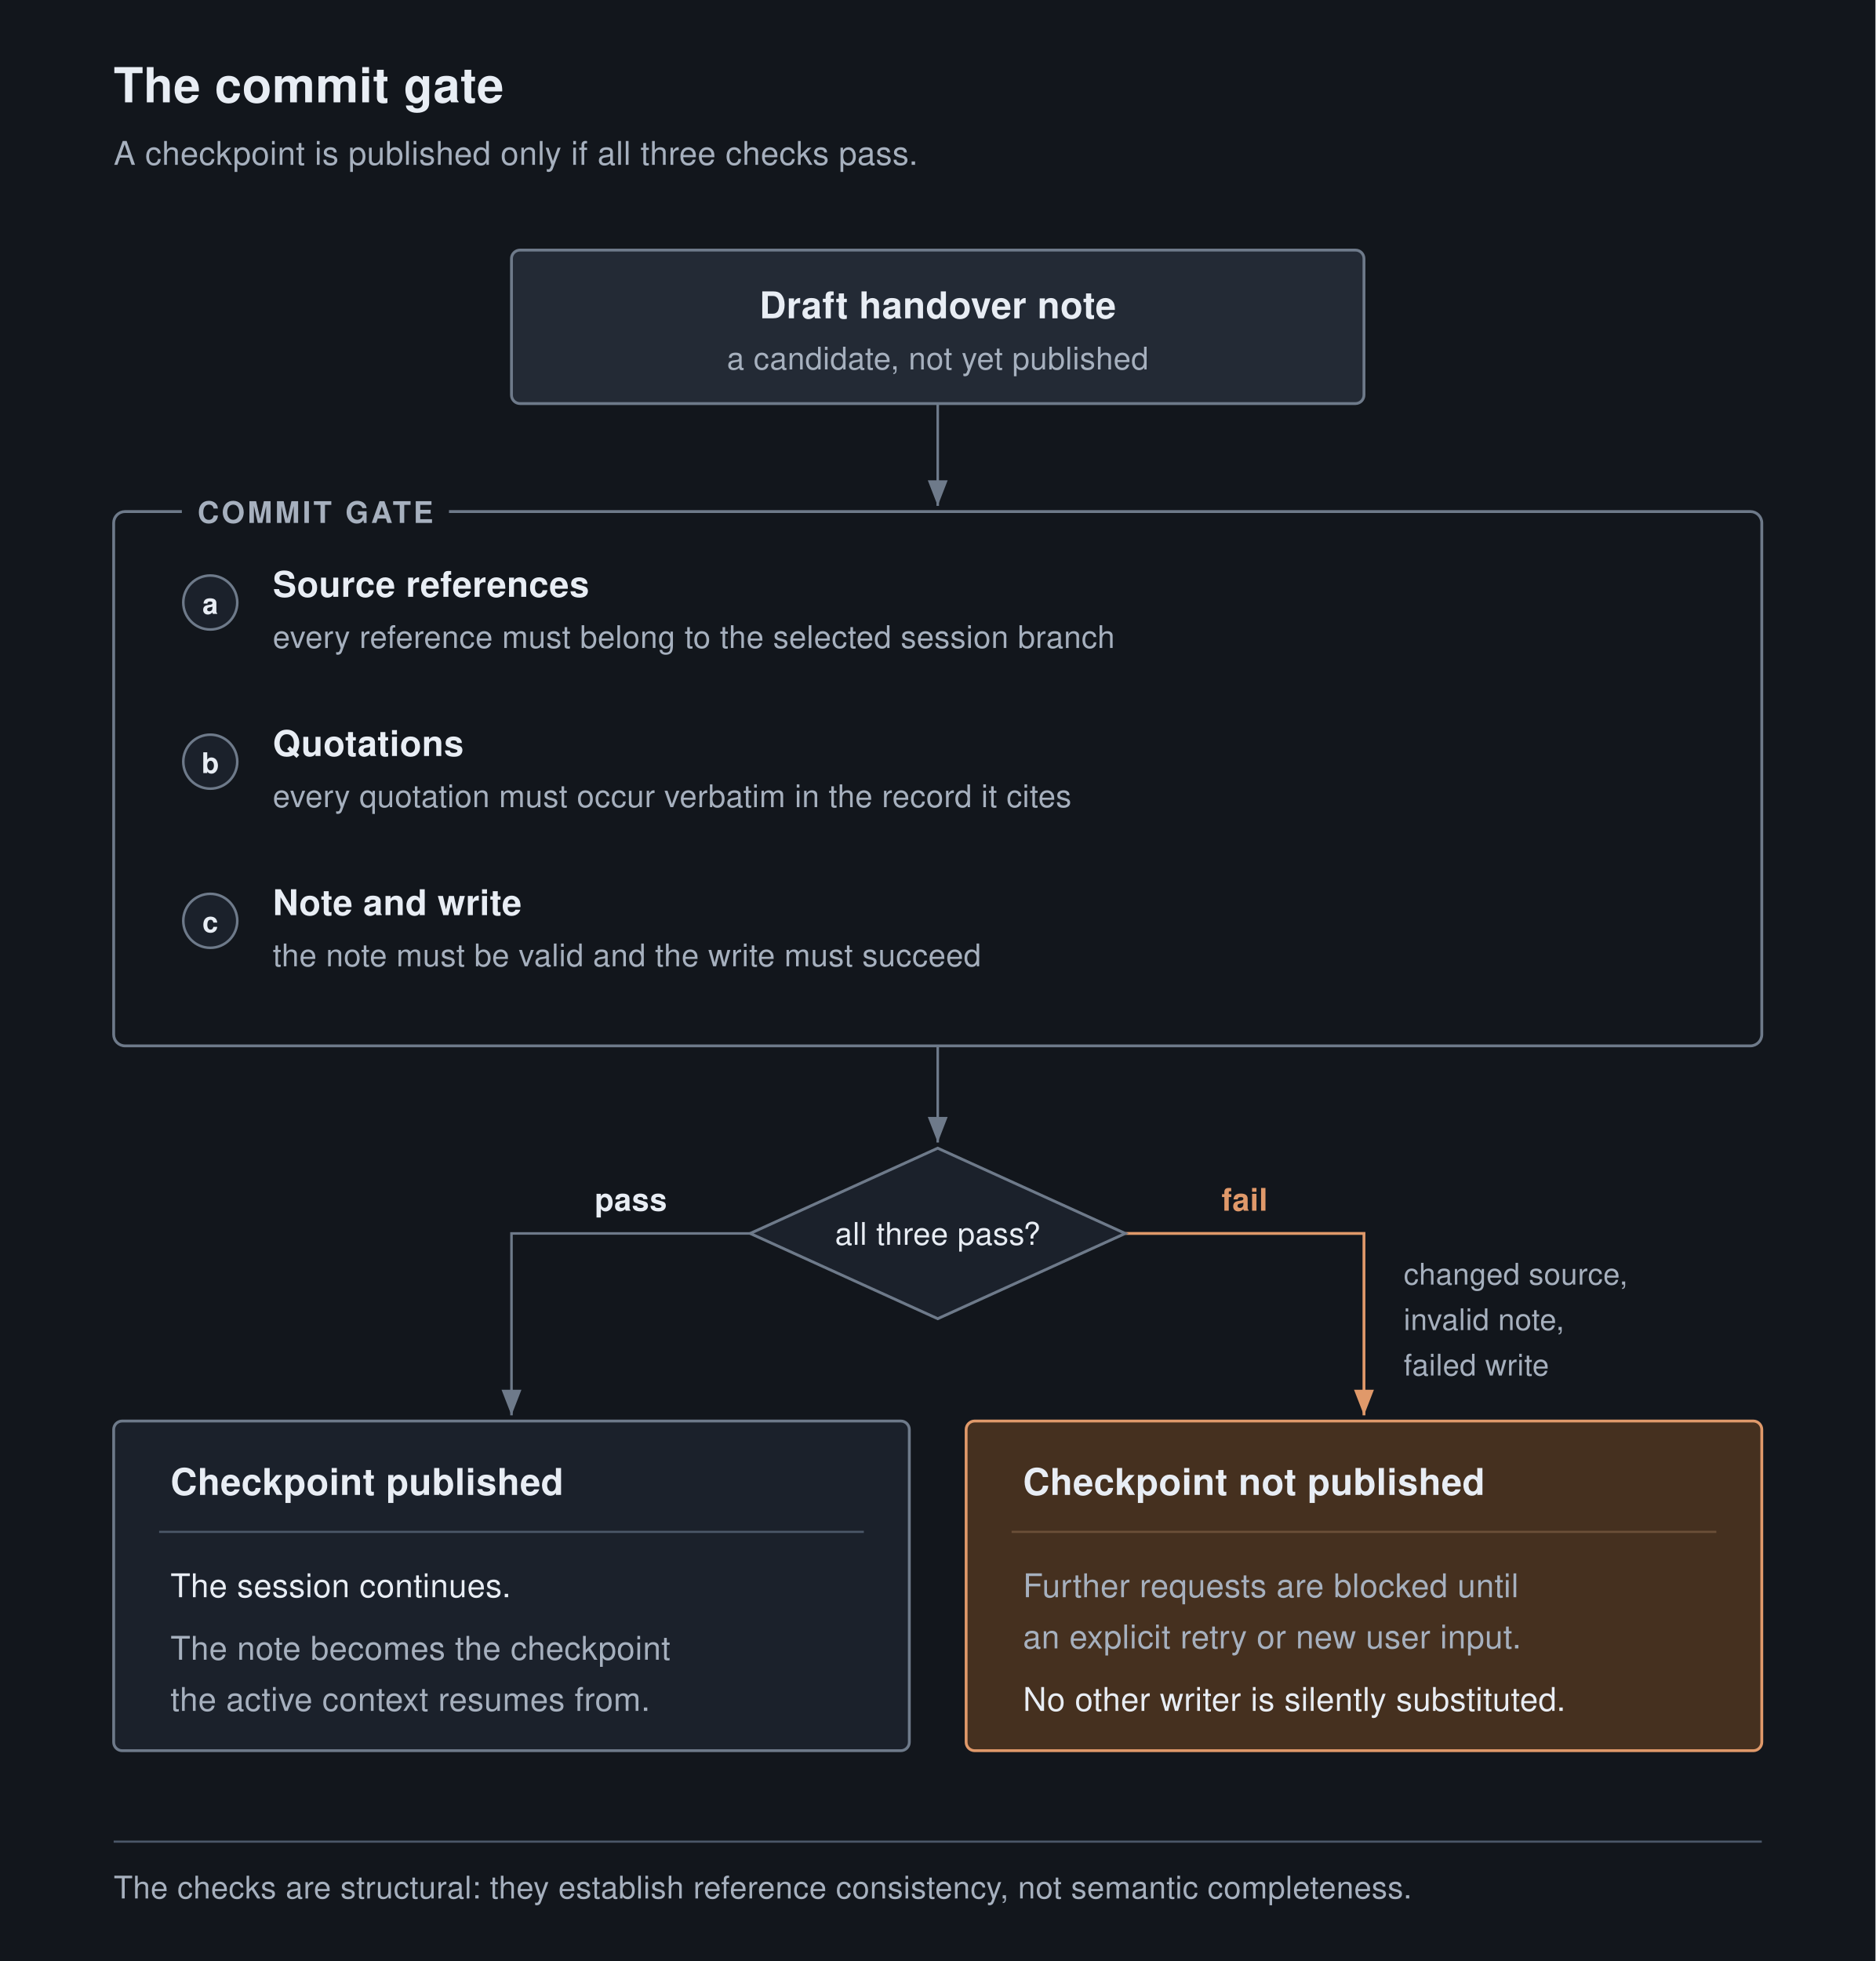
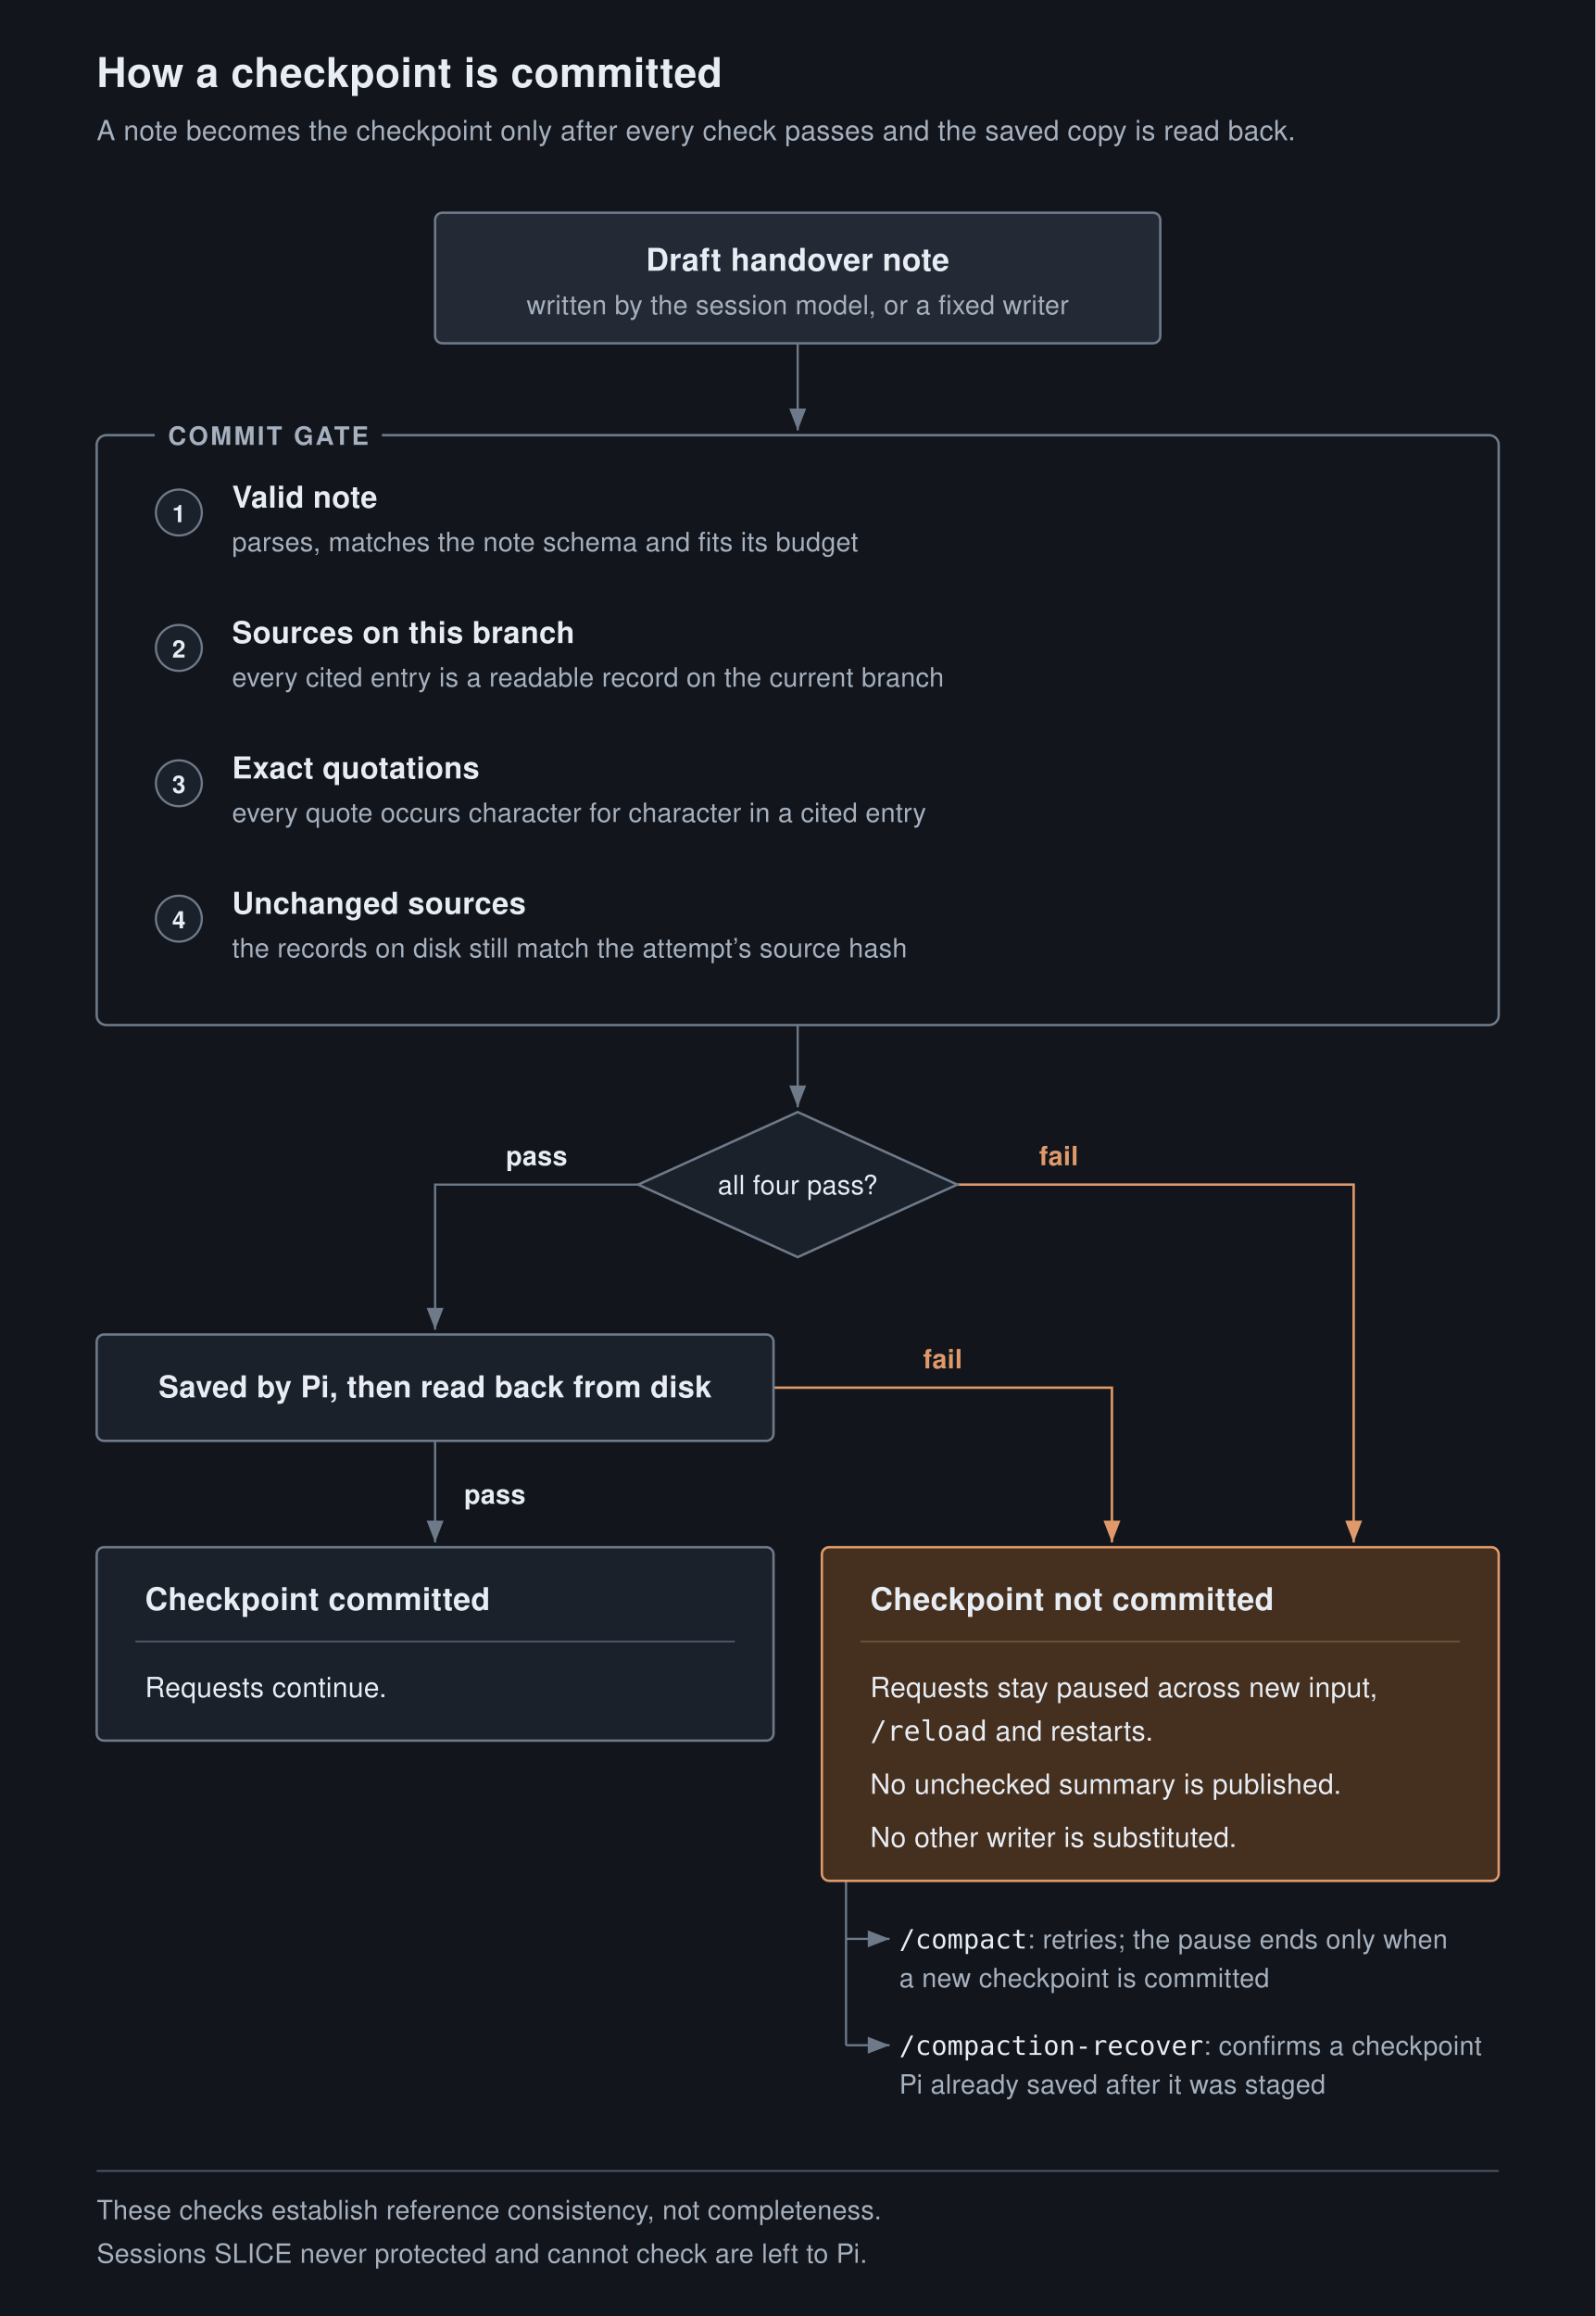
- <svg xmlns="http://www.w3.org/2000/svg" width="660" height="690" viewBox="0 0 660 690" role="img" aria-labelledby="figd2title fig2desc">
+ <svg xmlns="http://www.w3.org/2000/svg" width="660" height="958" viewBox="0 0 660 958" role="img" aria-labelledby="cgd-title cgd-desc">
  <defs>
    <marker id="arrow-d" markerUnits="userSpaceOnUse" markerWidth="9" markerHeight="7" refX="9" refY="3.5" orient="auto">
      <polygon points="0 0, 9 3.5, 0 7" fill="#6E7A8A" />
    </marker>
    <marker id="arrow-accent-d" markerUnits="userSpaceOnUse" markerWidth="9" markerHeight="7" refX="9" refY="3.5" orient="auto">
      <polygon points="0 0, 9 3.5, 0 7" fill="#E0996A" />
    </marker>
  </defs>
-   <rect width="660" height="690" fill="#12161C" />
+   <rect width="660" height="958" fill="#12161C" />
  <g font-family="-apple-system, BlinkMacSystemFont, &quot;Segoe UI&quot;, Helvetica, Arial, &quot;Liberation Sans&quot;, sans-serif" letter-spacing="0.01em">
-     <text x="40" y="36" font-size="17" font-weight="600" fill="#E8EDF4">The commit gate</text>
-     <text x="40" y="58" font-size="11.5" fill="#A6B0BE">A checkpoint is published only if all three checks pass.</text>
+     <text x="40" y="36" font-size="17" font-weight="600" fill="#E8EDF4">How a checkpoint is committed</text>
+     <text x="40" y="58" font-size="11.5" fill="#A6B0BE">A note becomes the checkpoint only after every check passes and the saved copy is read back.</text>
    <line x1="330" y1="142" x2="330" y2="178" stroke="#6E7A8A" stroke-width="0.9" marker-end="url(#arrow-d)" />
-     <line x1="330" y1="368" x2="330" y2="402" stroke="#6E7A8A" stroke-width="0.9" marker-end="url(#arrow-d)" />
-     <path d="M 264,434 L 180,434 L 180,498" fill="none" stroke="#6E7A8A" stroke-width="0.9" marker-end="url(#arrow-d)" />
-     <path d="M 396,434 L 480,434 L 480,498" fill="none" stroke="#E0996A" stroke-width="1" marker-end="url(#arrow-accent-d)" />
+     <line x1="330" y1="424" x2="330" y2="458" stroke="#6E7A8A" stroke-width="0.9" marker-end="url(#arrow-d)" />
+     <path d="M 264,490 L 180,490 L 180,550" fill="none" stroke="#6E7A8A" stroke-width="0.9" marker-end="url(#arrow-d)" />
+     <line x1="180" y1="596" x2="180" y2="638" stroke="#6E7A8A" stroke-width="0.9" marker-end="url(#arrow-d)" />
+     <path d="M 396,490 L 560,490 L 560,638" fill="none" stroke="#E0996A" stroke-width="1" marker-end="url(#arrow-accent-d)" />
+     <path d="M 320,574 L 460,574 L 460,638" fill="none" stroke="#E0996A" stroke-width="1" marker-end="url(#arrow-accent-d)" />
+     <path d="M 350,778 L 350,846" fill="none" stroke="#6E7A8A" stroke-width="0.9" />
+     <line x1="350" y1="802" x2="368" y2="802" stroke="#6E7A8A" stroke-width="0.9" marker-end="url(#arrow-d)" />
+     <line x1="350" y1="846" x2="368" y2="846" stroke="#6E7A8A" stroke-width="0.9" marker-end="url(#arrow-d)" />
    <rect x="180" y="88" width="300" height="54" rx="3" fill="#232A35" stroke="#6E7A8A" stroke-width="1" />
    <text x="330" y="112" font-size="13" font-weight="600" fill="#E8EDF4" text-anchor="middle">Draft handover note</text>
-     <text x="330" y="130" font-size="11" fill="#A6B0BE" text-anchor="middle">a candidate, not yet published</text>
-     <rect x="40" y="180" width="580" height="188" rx="4" fill="none" stroke="#6E7A8A" stroke-width="1" />
+     <text x="330" y="130" font-size="11" fill="#A6B0BE" text-anchor="middle">written by the session model, or a fixed writer</text>
+     <rect x="40" y="180" width="580" height="244" rx="4" fill="none" stroke="#6E7A8A" stroke-width="1" />
    <rect x="64" y="172" width="94" height="15" fill="#12161C" />
    <text x="111" y="184" font-size="10.5" font-weight="600" letter-spacing="0.09em" fill="#A6B0BE" text-anchor="middle">COMMIT GATE</text>
    <circle cx="74" cy="212" r="9.5" fill="#1B212B" stroke="#6E7A8A" stroke-width="0.9" />
-     <text x="74" y="216" font-size="10" font-weight="600" fill="#E8EDF4" text-anchor="middle">a</text>
-     <text x="96" y="210" font-size="12.5" font-weight="600" fill="#E8EDF4">Source references</text>
-     <text x="96" y="228" font-size="11" fill="#A6B0BE">every reference must belong to the selected session branch</text>
+     <text x="74" y="216" font-size="10" font-weight="600" fill="#E8EDF4" text-anchor="middle">1</text>
+     <text x="96" y="210" font-size="12.5" font-weight="600" fill="#E8EDF4">Valid note</text>
+     <text x="96" y="228" font-size="11" fill="#A6B0BE">parses, matches the note schema and fits its budget</text>
    <circle cx="74" cy="268" r="9.5" fill="#1B212B" stroke="#6E7A8A" stroke-width="0.9" />
-     <text x="74" y="272" font-size="10" font-weight="600" fill="#E8EDF4" text-anchor="middle">b</text>
-     <text x="96" y="266" font-size="12.5" font-weight="600" fill="#E8EDF4">Quotations</text>
-     <text x="96" y="284" font-size="11" fill="#A6B0BE">every quotation must occur verbatim in the record it cites</text>
+     <text x="74" y="272" font-size="10" font-weight="600" fill="#E8EDF4" text-anchor="middle">2</text>
+     <text x="96" y="266" font-size="12.5" font-weight="600" fill="#E8EDF4">Sources on this branch</text>
+     <text x="96" y="284" font-size="11" fill="#A6B0BE">every cited entry is a readable record on the current branch</text>
    <circle cx="74" cy="324" r="9.5" fill="#1B212B" stroke="#6E7A8A" stroke-width="0.9" />
-     <text x="74" y="328" font-size="10" font-weight="600" fill="#E8EDF4" text-anchor="middle">c</text>
-     <text x="96" y="322" font-size="12.5" font-weight="600" fill="#E8EDF4">Note and write</text>
-     <text x="96" y="340" font-size="11" fill="#A6B0BE">the note must be valid and the write must succeed</text>
-     <polygon points="330,404 396,434 330,464 264,434" fill="#1B212B" stroke="#6E7A8A" stroke-width="1" />
-     <text x="330" y="438" font-size="11" fill="#E8EDF4" text-anchor="middle">all three pass?</text>
-     <text x="222" y="426" font-size="11" font-weight="600" fill="#E8EDF4" text-anchor="middle">pass</text>
-     <text x="438" y="426" font-size="11" font-weight="600" fill="#E0996A" text-anchor="middle">fail</text>
-     <text x="494" y="452" font-size="10.5" fill="#A6B0BE">changed source,</text>
-     <text x="494" y="468" font-size="10.5" fill="#A6B0BE">invalid note,</text>
-     <text x="494" y="484" font-size="10.5" fill="#A6B0BE">failed write</text>
-     <rect x="40" y="500" width="280" height="116" rx="3" fill="#1B212B" stroke="#6E7A8A" stroke-width="1" />
-     <text x="60" y="526" font-size="13" font-weight="600" fill="#E8EDF4">Checkpoint published</text>
-     <line x1="56" y1="539" x2="304" y2="539" stroke="#4B5768" stroke-width="0.75" />
-     <text x="60" y="562" font-size="11.5" fill="#E8EDF4">The session continues.</text>
-     <text x="60" y="584" font-size="11.5" fill="#A6B0BE">The note becomes the checkpoint</text>
-     <text x="60" y="602" font-size="11.5" fill="#A6B0BE">the active context resumes from.</text>
-     <rect x="340" y="500" width="280" height="116" rx="3" fill="#45301F" stroke="#E0996A" stroke-width="1" />
-     <text x="360" y="526" font-size="13" font-weight="600" fill="#E8EDF4">Checkpoint not published</text>
-     <line x1="356" y1="539" x2="604" y2="539" stroke="#6B4F38" stroke-width="0.75" />
-     <text x="360" y="562" font-size="11.5" fill="#A6B0BE">Further requests are blocked until</text>
-     <text x="360" y="580" font-size="11.5" fill="#A6B0BE">an explicit retry or new user input.</text>
-     <text x="360" y="602" font-size="11.5" fill="#E8EDF4">No other writer is silently substituted.</text>
-     <line x1="40" y1="648" x2="620" y2="648" stroke="#4B5768" stroke-width="0.75" />
-     <text x="40" y="668" font-size="11" fill="#A6B0BE">The checks are structural: they establish reference consistency, not semantic completeness.</text>
+     <text x="74" y="328" font-size="10" font-weight="600" fill="#E8EDF4" text-anchor="middle">3</text>
+     <text x="96" y="322" font-size="12.5" font-weight="600" fill="#E8EDF4">Exact quotations</text>
+     <text x="96" y="340" font-size="11" fill="#A6B0BE">every quote occurs character for character in a cited entry</text>
+     <circle cx="74" cy="380" r="9.5" fill="#1B212B" stroke="#6E7A8A" stroke-width="0.9" />
+     <text x="74" y="384" font-size="10" font-weight="600" fill="#E8EDF4" text-anchor="middle">4</text>
+     <text x="96" y="378" font-size="12.5" font-weight="600" fill="#E8EDF4">Unchanged sources</text>
+     <text x="96" y="396" font-size="11" fill="#A6B0BE">the records on disk still match the attempt’s source hash</text>
+     <polygon points="330,460 396,490 330,520 264,490" fill="#1B212B" stroke="#6E7A8A" stroke-width="1" />
+     <text x="330" y="494" font-size="11" fill="#E8EDF4" text-anchor="middle">all four pass?</text>
+     <text x="222" y="482" font-size="11" font-weight="600" fill="#E8EDF4" text-anchor="middle">pass</text>
+     <text x="438" y="482" font-size="11" font-weight="600" fill="#E0996A" text-anchor="middle">fail</text>
+     <rect x="40" y="552" width="280" height="44" rx="3" fill="#1B212B" stroke="#6E7A8A" stroke-width="1" />
+     <text x="180" y="578" font-size="12.5" font-weight="600" fill="#E8EDF4" text-anchor="middle">Saved by Pi, then read back from disk</text>
+     <text x="192" y="622" font-size="11" font-weight="600" fill="#E8EDF4">pass</text>
+     <text x="390" y="566" font-size="11" font-weight="600" fill="#E0996A" text-anchor="middle">fail</text>
+     <rect x="40" y="640" width="280" height="80" rx="3" fill="#1B212B" stroke="#6E7A8A" stroke-width="1" />
+     <text x="60" y="666" font-size="13" font-weight="600" fill="#E8EDF4">Checkpoint committed</text>
+     <line x1="56" y1="679" x2="304" y2="679" stroke="#4B5768" stroke-width="0.75" />
+     <text x="60" y="702" font-size="11.5" fill="#E8EDF4">Requests continue.</text>
+     <rect x="340" y="640" width="280" height="138" rx="3" fill="#45301F" stroke="#E0996A" stroke-width="1" />
+     <text x="360" y="666" font-size="13" font-weight="600" fill="#E8EDF4">Checkpoint not committed</text>
+     <line x1="356" y1="679" x2="604" y2="679" stroke="#6B4F38" stroke-width="0.75" />
+     <text x="360" y="702" font-size="11.5" fill="#E8EDF4">Requests stay paused across new input,</text>
+     <text x="360" y="720" font-size="11.5" fill="#E8EDF4">
+       <tspan font-family="ui-monospace, SFMono-Regular, Menlo, &quot;DejaVu Sans Mono&quot;, Consolas, monospace" letter-spacing="0">/reload</tspan> and restarts.</text>
+     <text x="360" y="742" font-size="11.5" fill="#E8EDF4">No unchecked summary is published.</text>
+     <text x="360" y="764" font-size="11.5" fill="#E8EDF4">No other writer is substituted.</text>
+     <text x="372" y="806" font-size="11" fill="#A6B0BE">
+       <tspan font-family="ui-monospace, SFMono-Regular, Menlo, &quot;DejaVu Sans Mono&quot;, Consolas, monospace" letter-spacing="0" fill="#E8EDF4">/compact</tspan>: retries; the pause ends only when</text>
+     <text x="372" y="822" font-size="11" fill="#A6B0BE">a new checkpoint is committed</text>
+     <text x="372" y="850" font-size="11" fill="#A6B0BE">
+       <tspan font-family="ui-monospace, SFMono-Regular, Menlo, &quot;DejaVu Sans Mono&quot;, Consolas, monospace" letter-spacing="0" fill="#E8EDF4">/compaction-recover</tspan>: confirms a checkpoint</text>
+     <text x="372" y="866" font-size="11" fill="#A6B0BE">Pi already saved after it was staged</text>
+     <line x1="40" y1="898" x2="620" y2="898" stroke="#4B5768" stroke-width="0.75" />
+     <text x="40" y="918" font-size="11" fill="#A6B0BE">These checks establish reference consistency, not completeness.</text>
+     <text x="40" y="936" font-size="11" fill="#A6B0BE">Sessions SLICE never protected and cannot check are left to Pi.</text>
  </g>
</svg>
